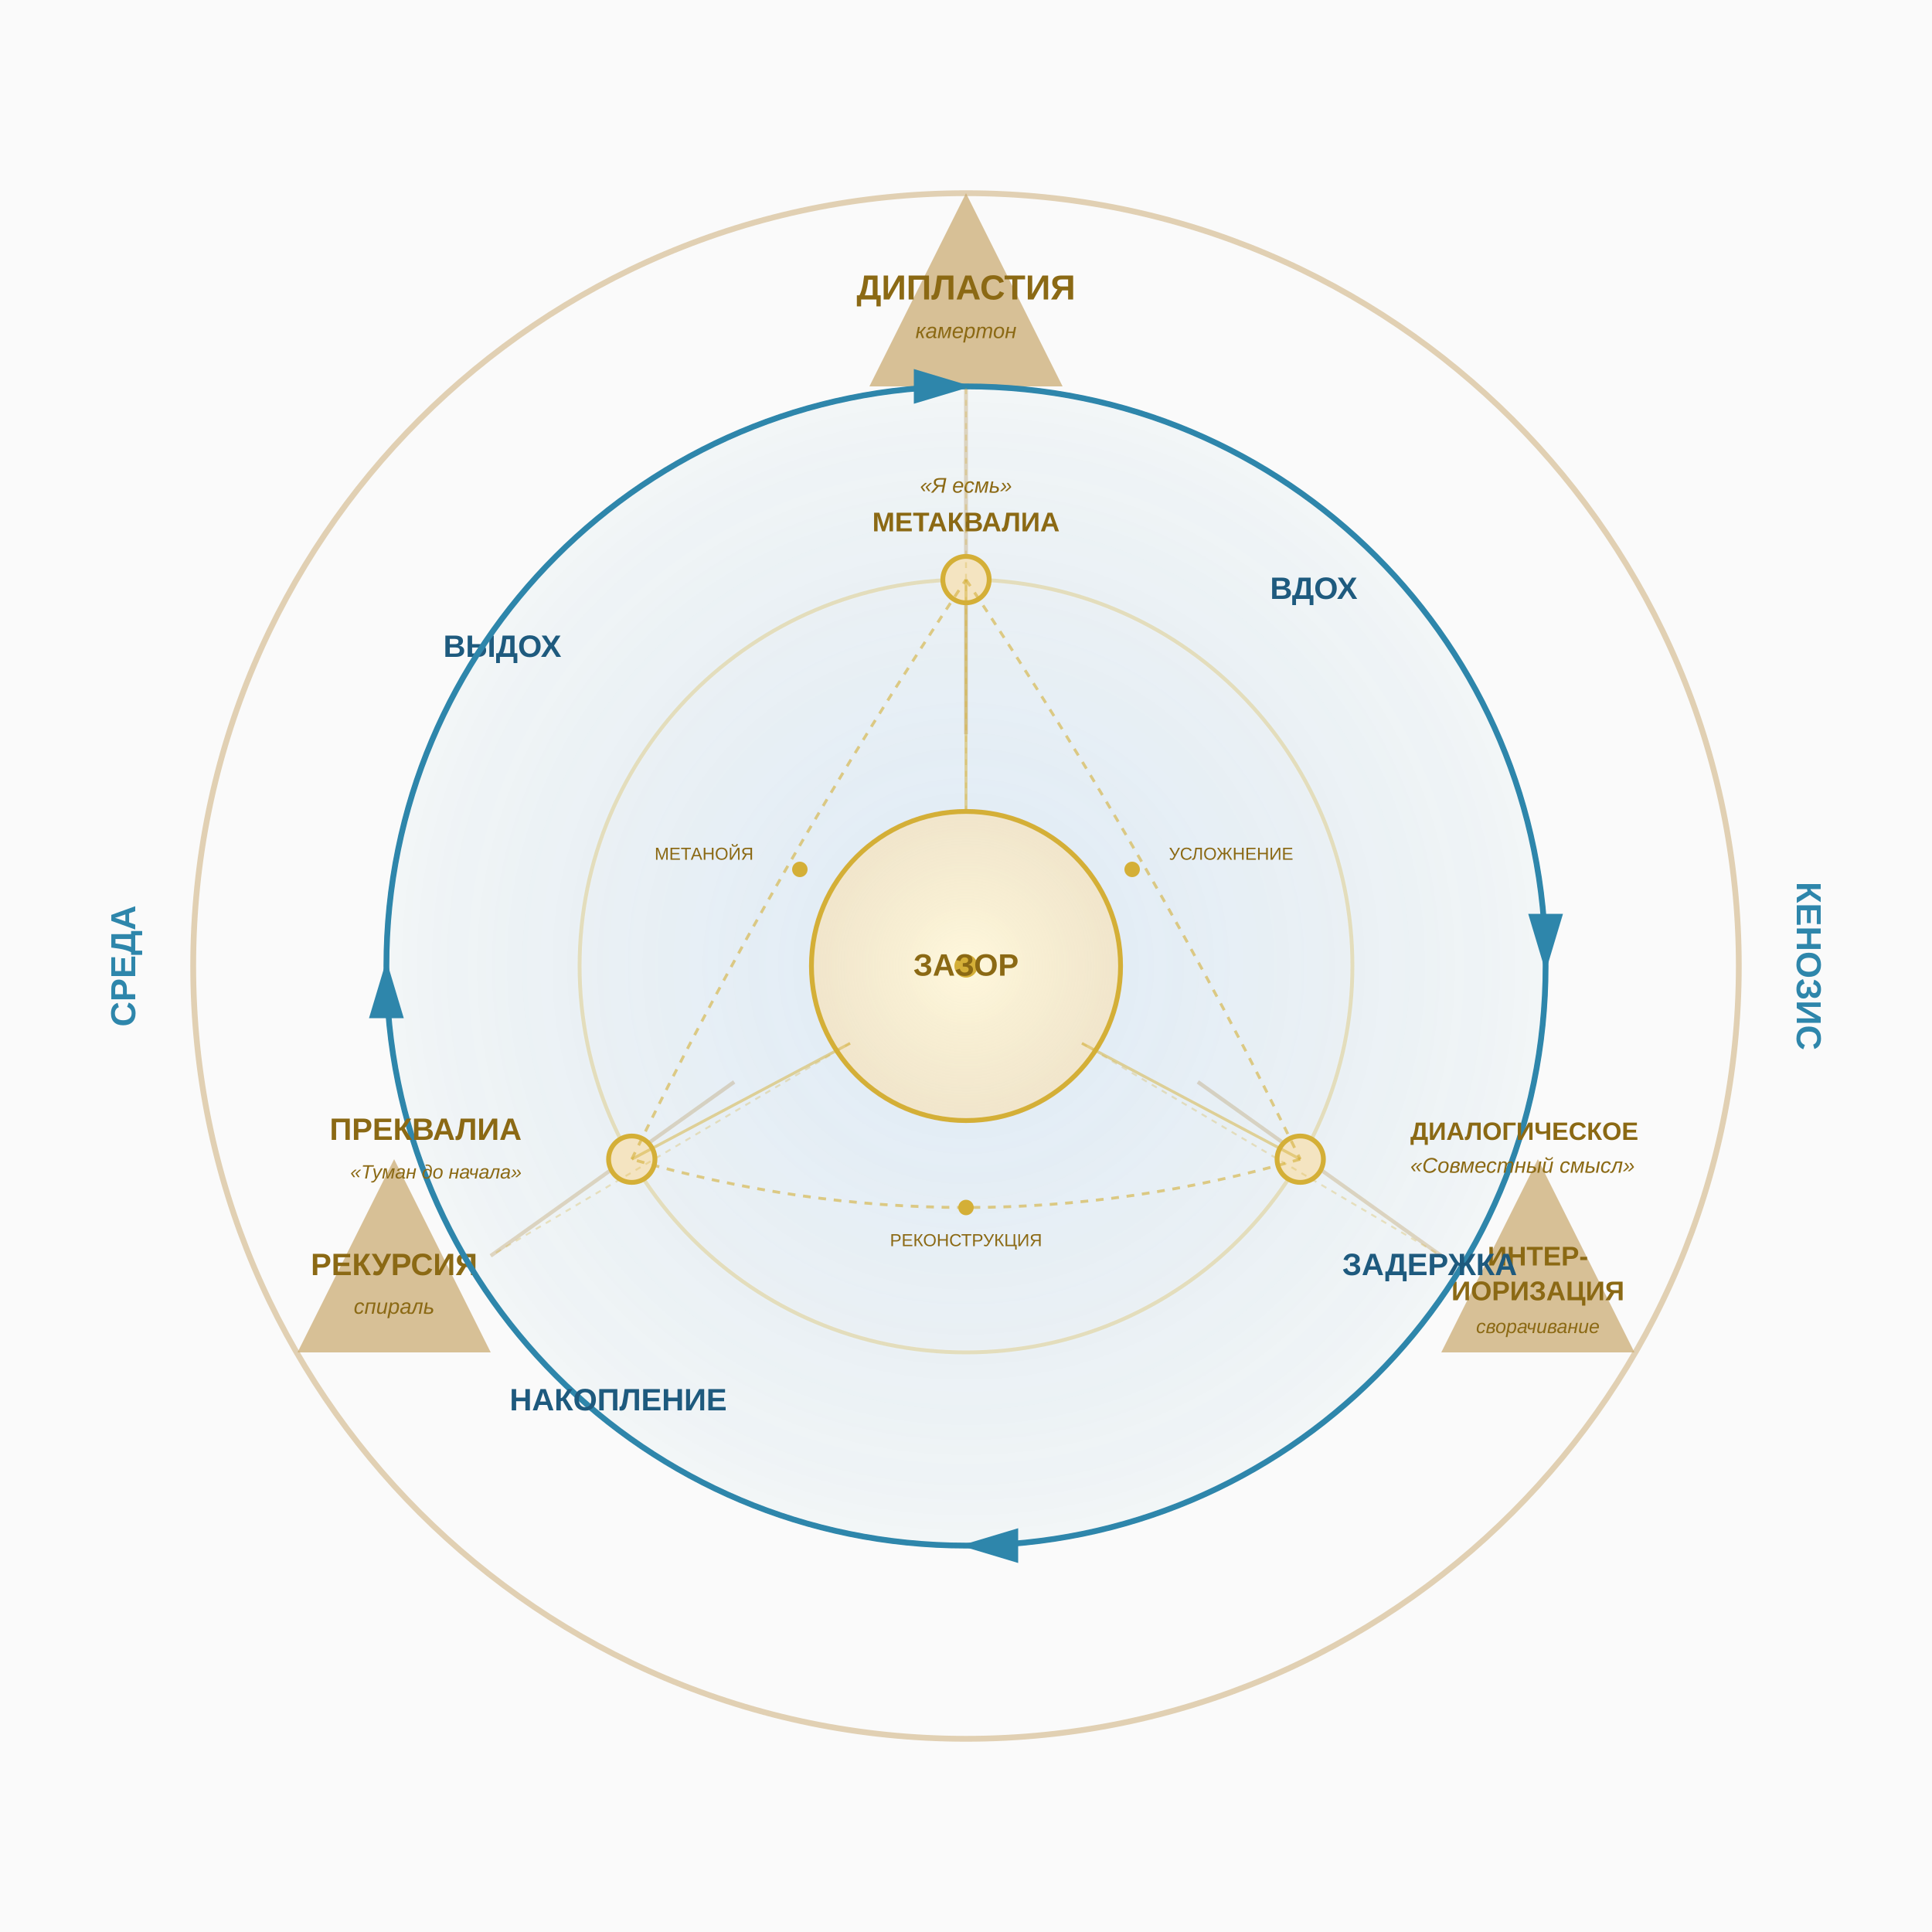
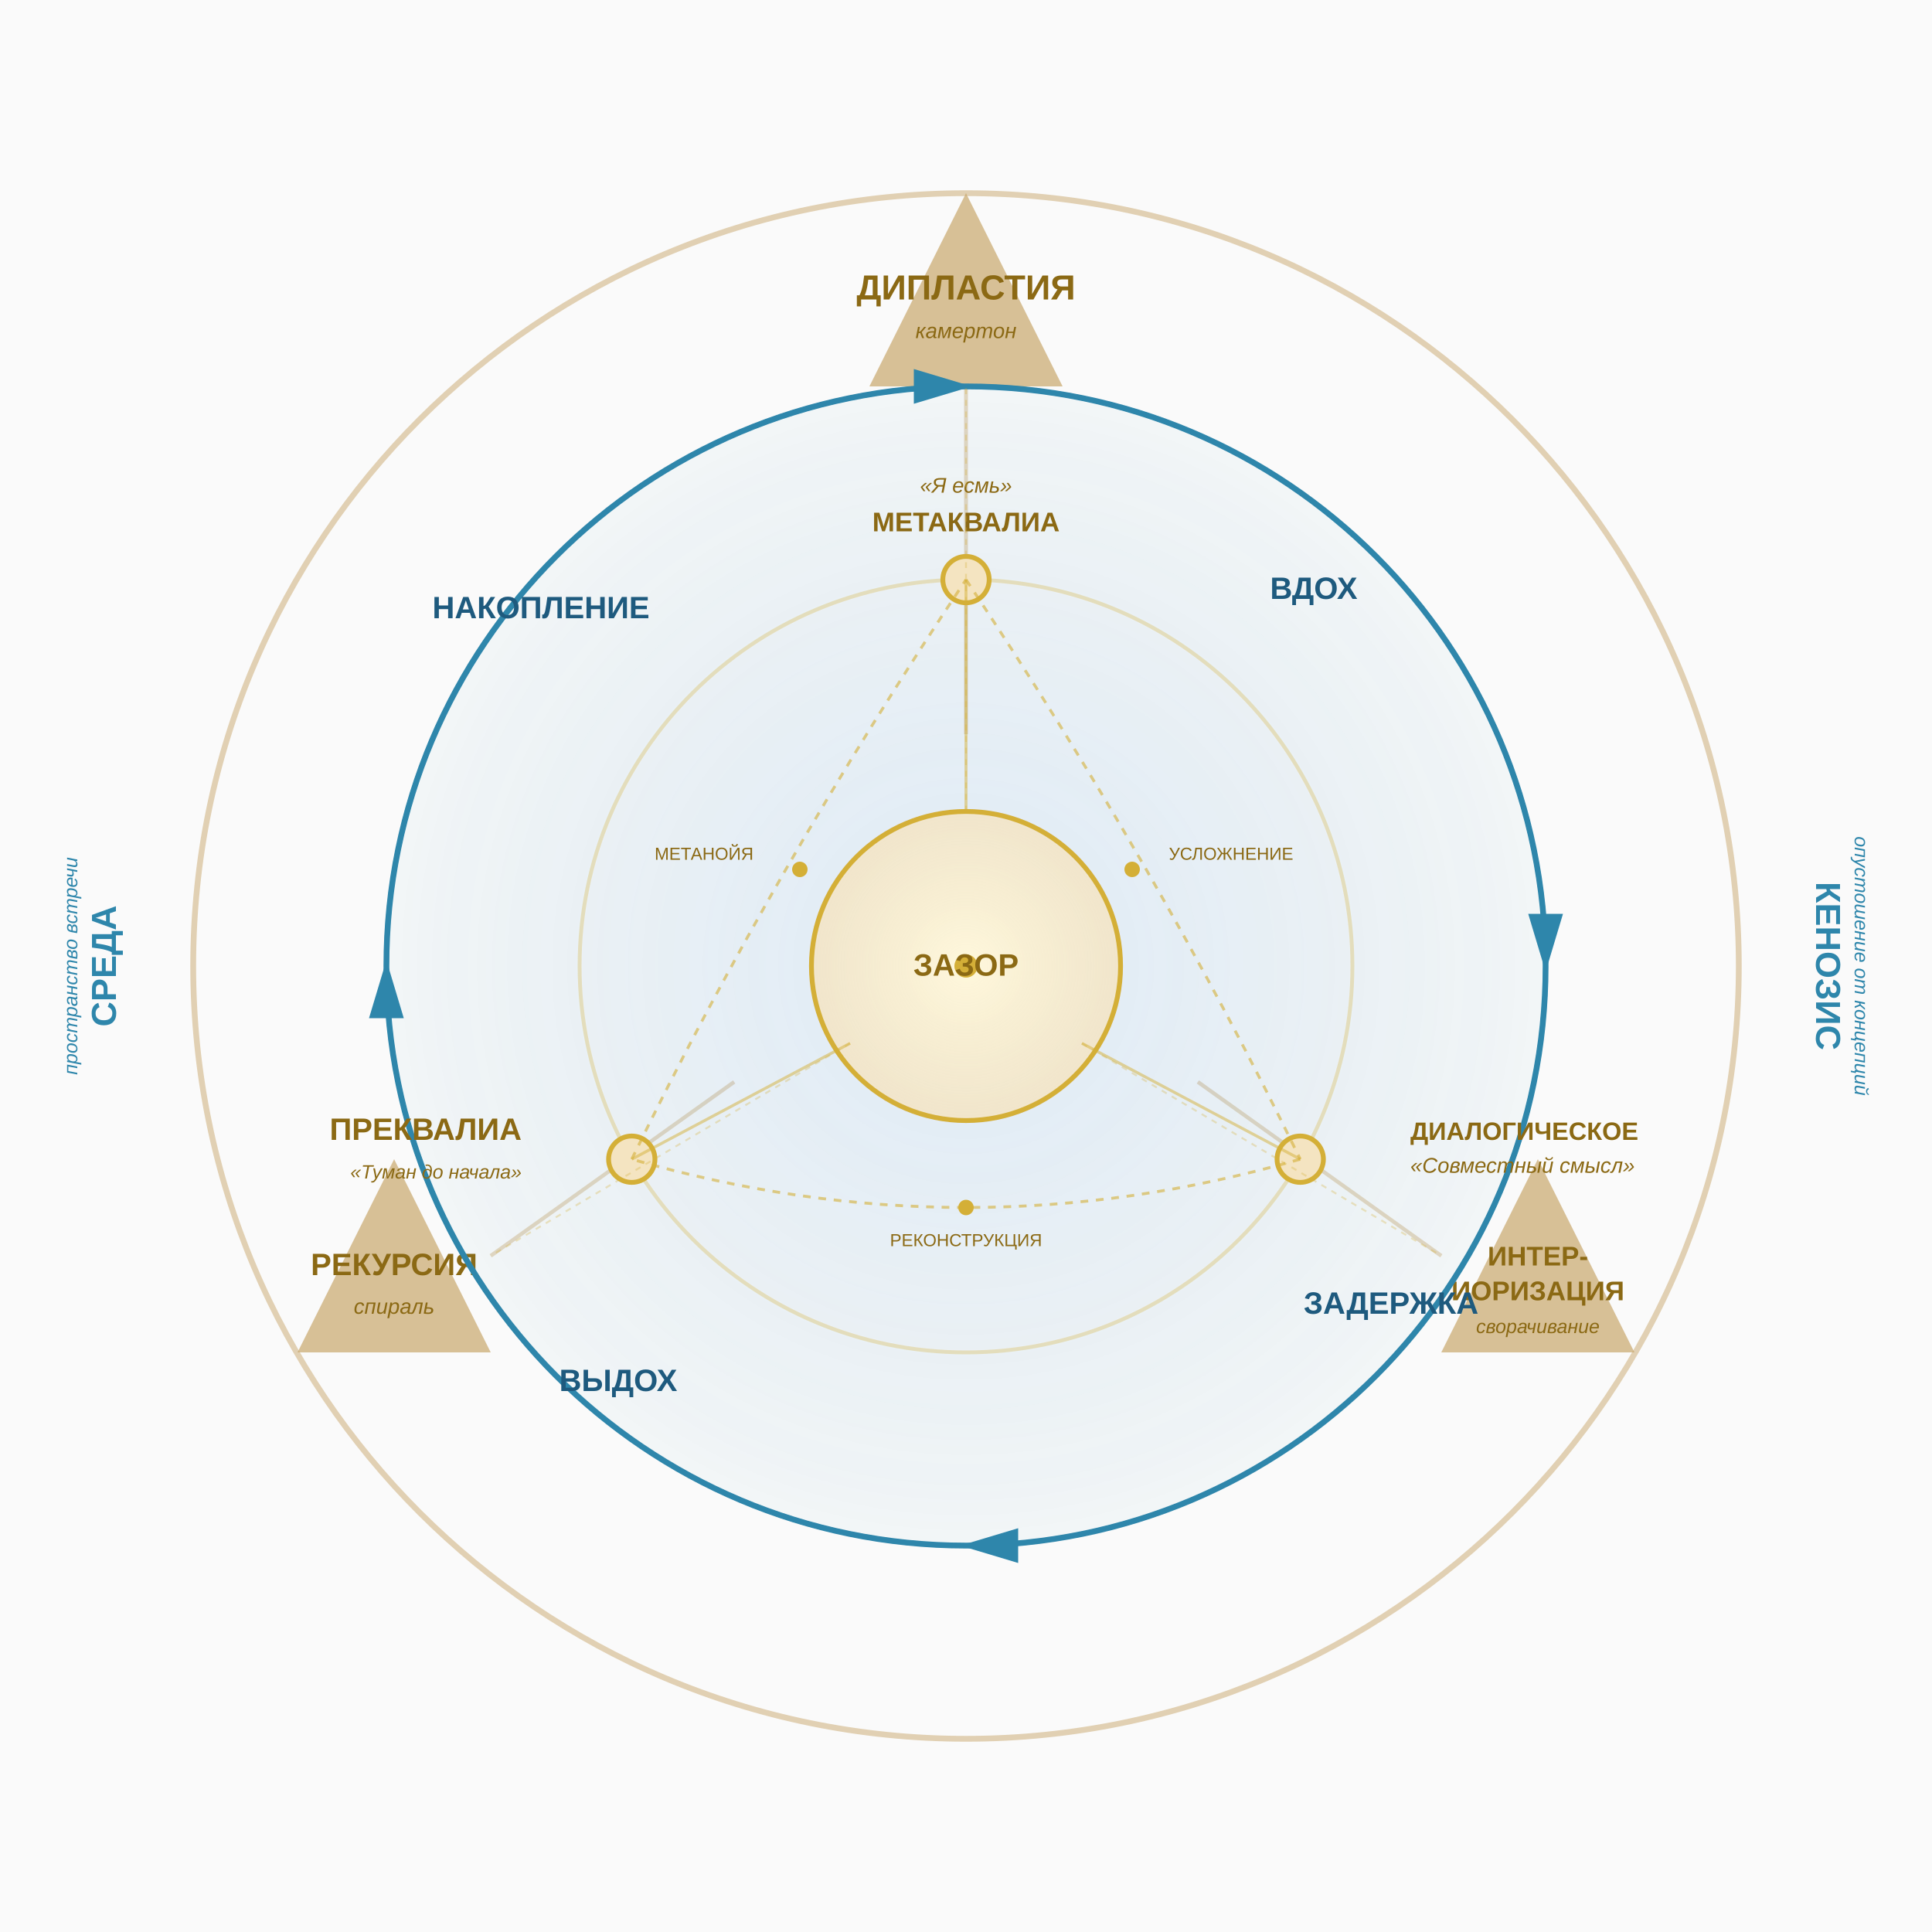
<svg xmlns="http://www.w3.org/2000/svg" viewBox="0 0 1000 1000" width="1000" height="1000">
  <defs>
    <radialGradient id="centerGlow" cx="50%" cy="50%" r="50%">
      <stop offset="0%" style="stop-color:#FFF8DC;stop-opacity:1" />
      <stop offset="100%" style="stop-color:#F4E4C1;stop-opacity:0.8" />
    </radialGradient>
    <radialGradient id="cycleGlow" cx="50%" cy="50%" r="50%">
      <stop offset="0%" style="stop-color:#4A90E2;stop-opacity:0.2" />
      <stop offset="100%" style="stop-color:#2E86AB;stop-opacity:0.05" />
    </radialGradient>
    <marker id="arrowhead" markerWidth="10" markerHeight="10" refX="9" refY="3" orient="auto">
      <polygon points="0 0, 10 3, 0 6" fill="#2E86AB" />
    </marker>
  </defs>
  <rect width="1000" height="1000" fill="#FAFAFA" />
  <circle cx="500" cy="500" r="400" fill="none" stroke="#C8A66B" stroke-width="3" opacity="0.5" />
  <g id="diplostia">
    <path d="M 500 100 L 450 200 L 550 200 Z" fill="#C8A66B" opacity="0.7" />
    <text x="500" y="155" text-anchor="middle" font-family="Arial, sans-serif" font-size="18" font-weight="bold" fill="#8B6914">ДИПЛАСТИЯ</text>
    <text x="500" y="175" text-anchor="middle" font-family="Arial, sans-serif" font-size="11" fill="#8B6914" font-style="italic">камертон</text>
    <line x1="500" y1="200" x2="500" y2="380" stroke="#C8A66B" stroke-width="2" opacity="0.4" />
  </g>
  <g id="interiorization">
    <path d="M 846 700 L 746 700 L 796 600 Z" fill="#C8A66B" opacity="0.7" />
    <text x="796" y="655" text-anchor="middle" font-family="Arial, sans-serif" font-size="14" font-weight="bold" fill="#8B6914">ИНТЕР-</text>
    <text x="796" y="673" text-anchor="middle" font-family="Arial, sans-serif" font-size="14" font-weight="bold" fill="#8B6914">ИОРИЗАЦИЯ</text>
    <text x="796" y="690" text-anchor="middle" font-family="Arial, sans-serif" font-size="10" fill="#8B6914" font-style="italic">сворачивание</text>
    <line x1="746" y1="650" x2="620" y2="560" stroke="#C8A66B" stroke-width="2" opacity="0.4" />
  </g>
  <g id="recursion">
    <path d="M 154 700 L 254 700 L 204 600 Z" fill="#C8A66B" opacity="0.7" />
    <text x="204" y="660" text-anchor="middle" font-family="Arial, sans-serif" font-size="16" font-weight="bold" fill="#8B6914">РЕКУРСИЯ</text>
    <text x="204" y="680" text-anchor="middle" font-family="Arial, sans-serif" font-size="11" fill="#8B6914" font-style="italic">спираль</text>
    <line x1="254" y1="650" x2="380" y2="560" stroke="#C8A66B" stroke-width="2" opacity="0.4" />
  </g>
  <circle cx="500" cy="500" r="300" fill="url(#cycleGlow)" stroke="#2E86AB" stroke-width="2.5" opacity="0.8" />
  <g id="inhale">
    <path d="M 500 200 A 300 300 0 0 1 800 500" fill="none" stroke="#2E86AB" stroke-width="3" marker-end="url(#arrowhead)" />
    <text x="680" y="310" text-anchor="middle" font-family="Arial, sans-serif" font-size="16" font-weight="bold" fill="#1E5A7E">ВДОХ</text>
  </g>
  <g id="delay">
    <path d="M 800 500 A 300 300 0 0 1 500 800" fill="none" stroke="#2E86AB" stroke-width="3" marker-end="url(#arrowhead)" />
-     <text x="740" y="660" text-anchor="middle" font-family="Arial, sans-serif" font-size="16" font-weight="bold" fill="#1E5A7E">ЗАДЕРЖКА</text>
-   </g>
-   <g id="accumulation">
-     <path d="M 500 800 A 300 300 0 0 1 200 500" fill="none" stroke="#2E86AB" stroke-width="3" marker-end="url(#arrowhead)" />
-     <text x="260" y="340" text-anchor="middle" font-family="Arial, sans-serif" font-size="16" font-weight="bold" fill="#1E5A7E">ВЫДОХ</text>
+     <text x="720" y="680" text-anchor="middle" font-family="Arial, sans-serif" font-size="16" font-weight="bold" fill="#1E5A7E">ЗАДЕРЖКА</text>
  </g>
  <g id="exhale">
+     <path d="M 500 800 A 300 300 0 0 1 200 500" fill="none" stroke="#2E86AB" stroke-width="3" marker-end="url(#arrowhead)" />
+     <text x="320" y="720" text-anchor="middle" font-family="Arial, sans-serif" font-size="16" font-weight="bold" fill="#1E5A7E">ВЫДОХ</text>
+   </g>
+   <g id="accumulate">
    <path d="M 200 500 A 300 300 0 0 1 500 200" fill="none" stroke="#2E86AB" stroke-width="3" marker-end="url(#arrowhead)" />
-     <text x="320" y="730" text-anchor="middle" font-family="Arial, sans-serif" font-size="16" font-weight="bold" fill="#1E5A7E">НАКОПЛЕНИЕ</text>
+     <text x="280" y="320" text-anchor="middle" font-family="Arial, sans-serif" font-size="16" font-weight="bold" fill="#1E5A7E">НАКОПЛЕНИЕ</text>
  </g>
  <circle cx="500" cy="500" r="200" fill="none" stroke="#D4AF37" stroke-width="2" opacity="0.3" />
  <g id="metaqualia">
    <circle cx="500" cy="300" r="12" fill="#F4E4C1" stroke="#D4AF37" stroke-width="2.5" />
    <text x="500" y="275" text-anchor="middle" font-family="Arial, sans-serif" font-size="14" font-weight="bold" fill="#8B6914">МЕТАКВАЛИА</text>
    <text x="500" y="255" text-anchor="middle" font-family="Arial, sans-serif" font-size="11" fill="#8B6914" font-style="italic">«Я есмь»</text>
  </g>
  <g id="dialogical">
    <circle cx="673" cy="600" r="12" fill="#F4E4C1" stroke="#D4AF37" stroke-width="2.5" />
    <text x="730" y="590" text-anchor="start" font-family="Arial, sans-serif" font-size="13" font-weight="bold" fill="#8B6914">ДИАЛОГИЧЕСКОЕ</text>
    <text x="730" y="607" text-anchor="start" font-family="Arial, sans-serif" font-size="11" fill="#8B6914" font-style="italic">«Совместный смысл»</text>
  </g>
  <g id="prequalia">
    <circle cx="327" cy="600" r="12" fill="#F4E4C1" stroke="#D4AF37" stroke-width="2.5" />
    <text x="270" y="590" text-anchor="end" font-family="Arial, sans-serif" font-size="16" font-weight="bold" fill="#8B6914">ПРЕКВАЛИА</text>
    <text x="270" y="610" text-anchor="end" font-family="Arial, sans-serif" font-size="10" fill="#8B6914" font-style="italic">«Туман до начала»</text>
  </g>
  <path d="M 500 300 Q 600 450 673 600" fill="none" stroke="#D4AF37" stroke-width="1.5" stroke-dasharray="4,4" opacity="0.6" />
  <path d="M 673 600 Q 500 650 327 600" fill="none" stroke="#D4AF37" stroke-width="1.5" stroke-dasharray="4,4" opacity="0.6" />
  <path d="M 327 600 Q 400 450 500 300" fill="none" stroke="#D4AF37" stroke-width="1.5" stroke-dasharray="4,4" opacity="0.6" />
  <circle cx="586" cy="450" r="4" fill="#D4AF37" />
  <text x="605" y="445" font-family="Arial, sans-serif" font-size="9" fill="#8B6914">УСЛОЖНЕНИЕ</text>
  <circle cx="500" cy="625" r="4" fill="#D4AF37" />
  <text x="500" y="645" text-anchor="middle" font-family="Arial, sans-serif" font-size="9" fill="#8B6914">РЕКОНСТРУКЦИЯ</text>
  <circle cx="414" cy="450" r="4" fill="#D4AF37" />
  <text x="390" y="445" text-anchor="end" font-family="Arial, sans-serif" font-size="9" fill="#8B6914">МЕТАНОЙЯ</text>
  <circle cx="500" cy="500" r="80" fill="url(#centerGlow)" stroke="#D4AF37" stroke-width="2.5" />
  <circle cx="500" cy="500" r="6" fill="#D4AF37" />
  <text x="500" y="505" text-anchor="middle" font-family="Arial, sans-serif" font-size="16" font-weight="bold" fill="#8B6914">ЗАЗОР</text>
  <line x1="500" y1="420" x2="500" y2="200" stroke="#D4AF37" stroke-width="1" opacity="0.3" stroke-dasharray="3,3" />
  <line x1="560" y1="540" x2="746" y2="650" stroke="#D4AF37" stroke-width="1" opacity="0.3" stroke-dasharray="3,3" />
  <line x1="440" y1="540" x2="254" y2="650" stroke="#D4AF37" stroke-width="1" opacity="0.3" stroke-dasharray="3,3" />
  <line x1="500" y1="420" x2="500" y2="300" stroke="#D4AF37" stroke-width="1.5" opacity="0.5" />
  <line x1="560" y1="540" x2="673" y2="600" stroke="#D4AF37" stroke-width="1.5" opacity="0.5" />
  <line x1="440" y1="540" x2="327" y2="600" stroke="#D4AF37" stroke-width="1.5" opacity="0.5" />
-   <text x="930" y="500" text-anchor="middle" font-family="Arial, sans-serif" font-size="18" font-weight="bold" fill="#2E86AB" transform="rotate(90 930 500)">КЕНОЗИС</text>
-   <text x="70" y="500" text-anchor="middle" font-family="Arial, sans-serif" font-size="18" font-weight="bold" fill="#2E86AB" transform="rotate(-90 70 500)">СРЕДА</text>
+   <text x="940" y="500" text-anchor="middle" font-family="Arial, sans-serif" font-size="18" font-weight="bold" fill="#2E86AB" transform="rotate(90 940 500)">КЕНОЗИС</text>
+   <text x="960" y="500" text-anchor="middle" font-family="Arial, sans-serif" font-size="10" fill="#2E86AB" font-style="italic" transform="rotate(90 960 500)">опустошение от концепций</text>
+   <text x="60" y="500" text-anchor="middle" font-family="Arial, sans-serif" font-size="18" font-weight="bold" fill="#2E86AB" transform="rotate(-90 60 500)">СРЕДА</text>
+   <text x="40" y="500" text-anchor="middle" font-family="Arial, sans-serif" font-size="10" fill="#2E86AB" font-style="italic" transform="rotate(-90 40 500)">пространство встречи</text>
</svg>
